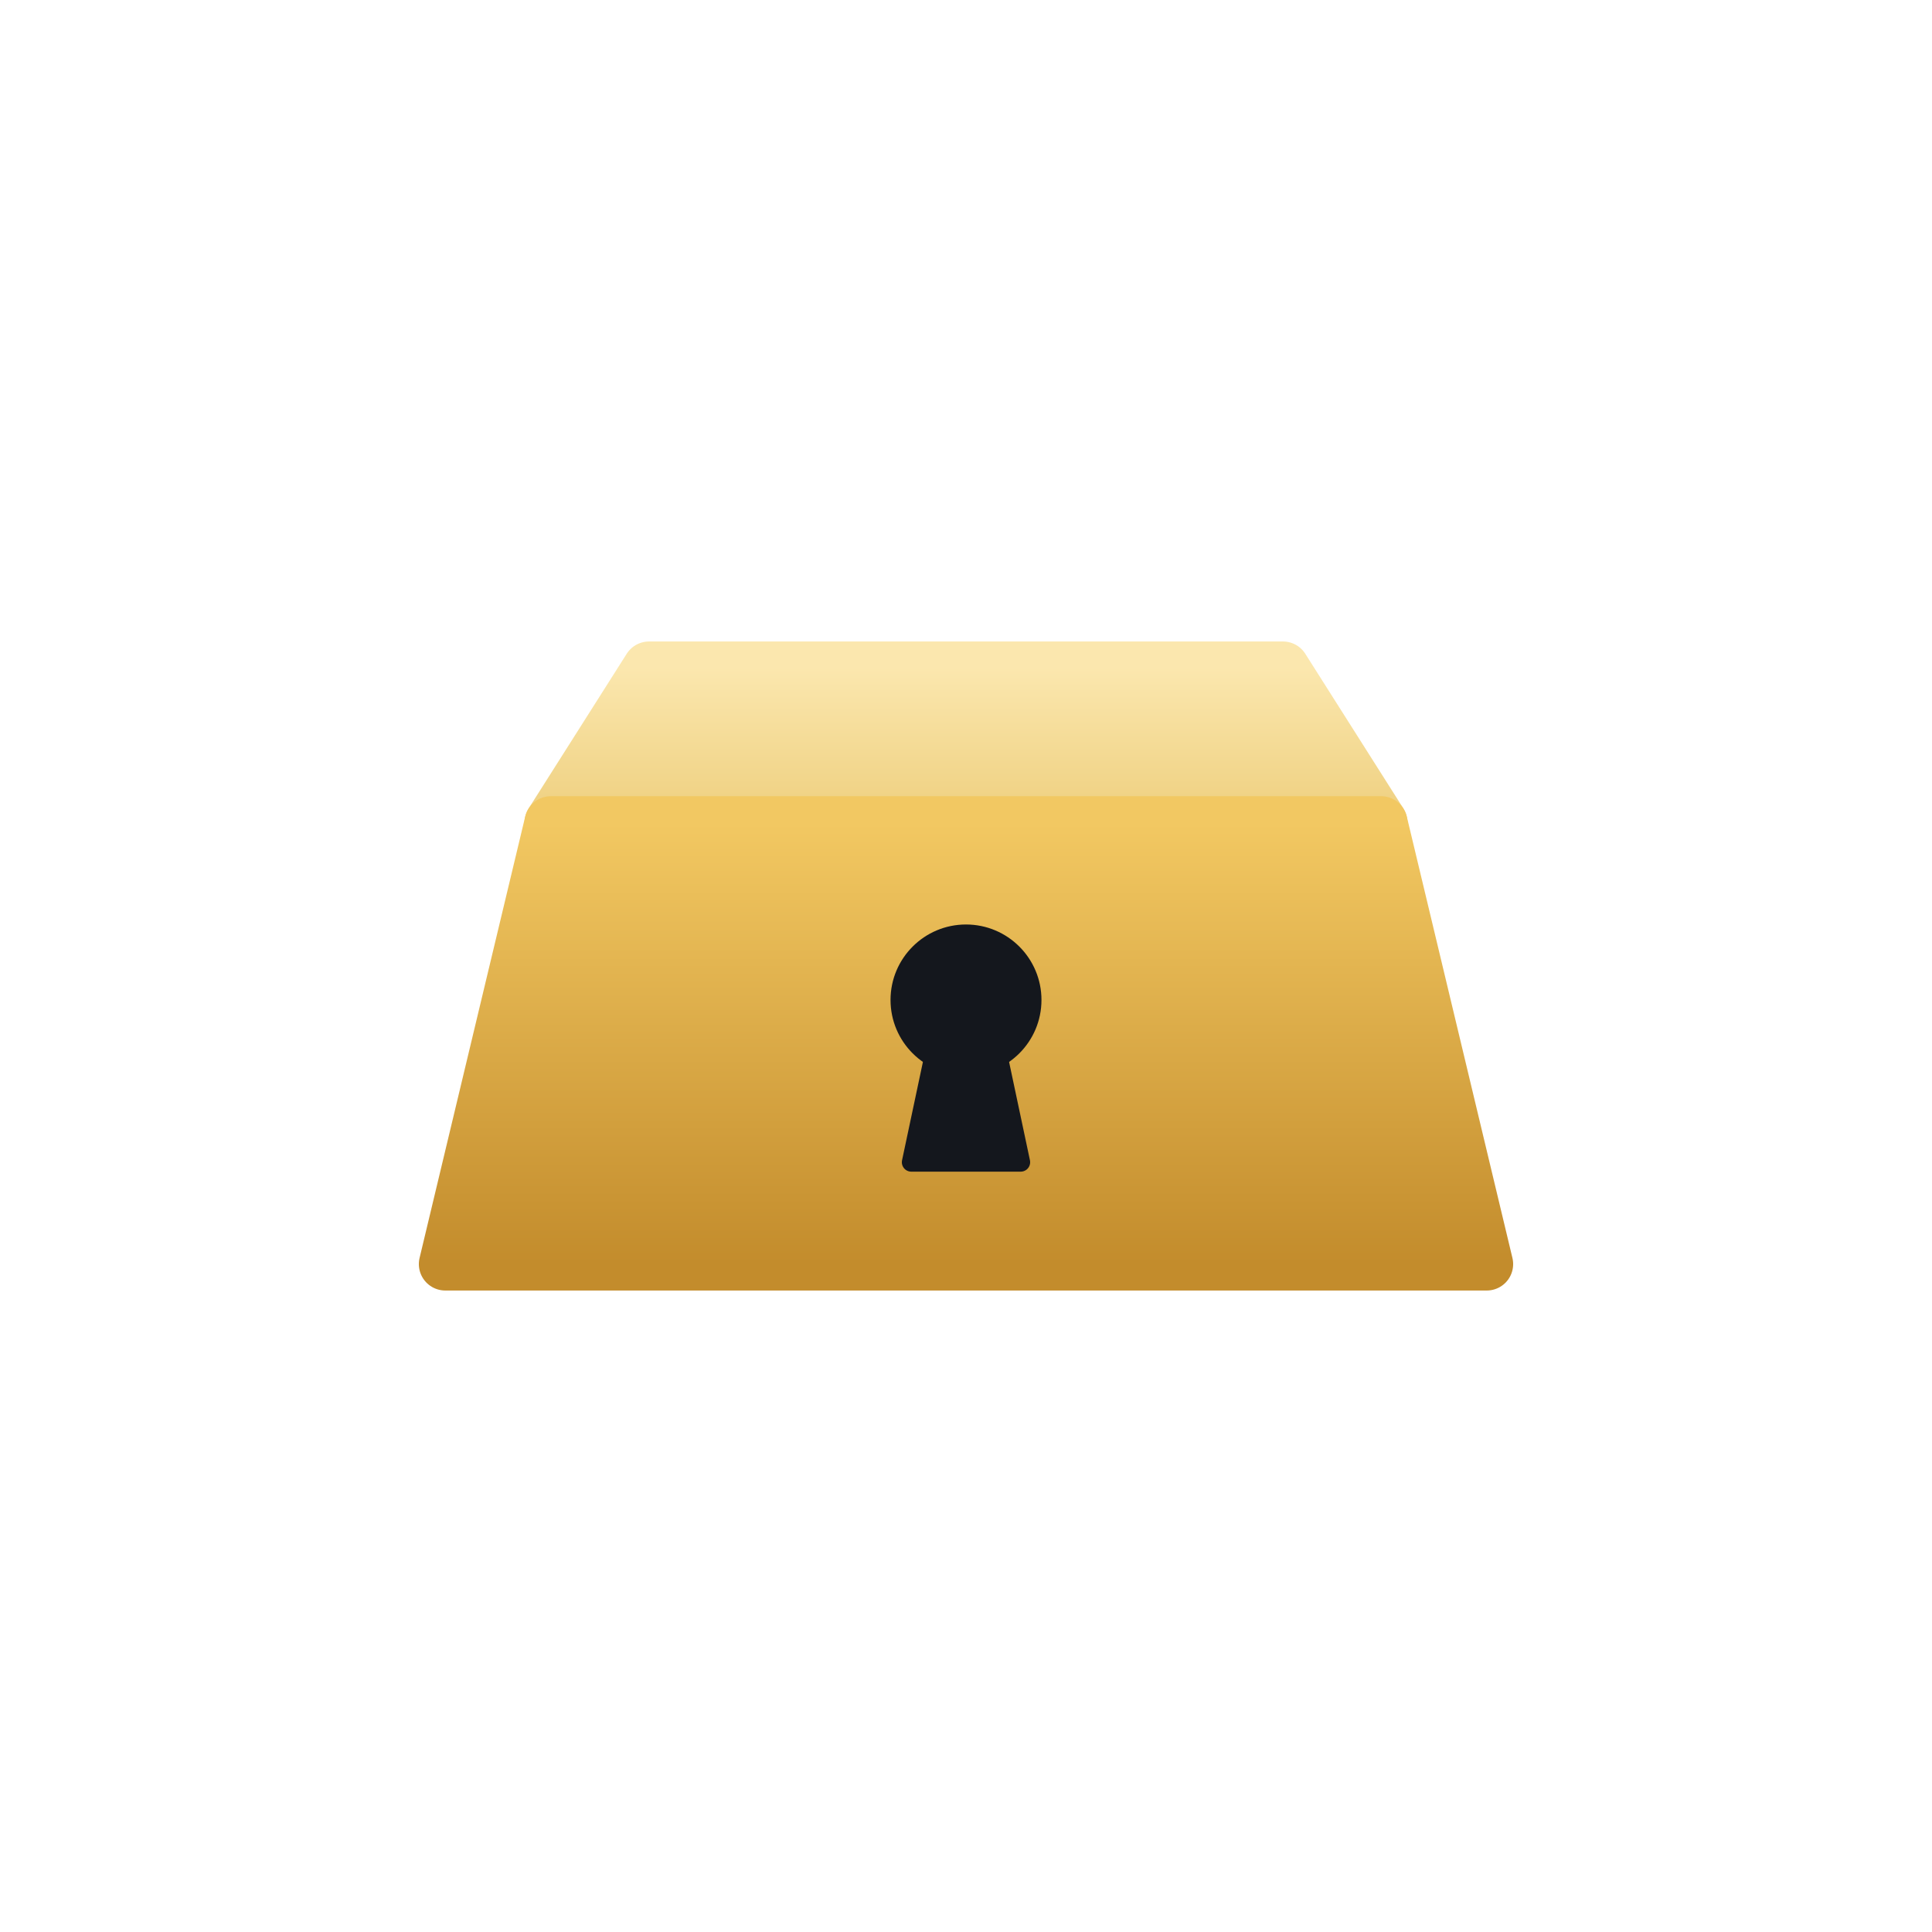
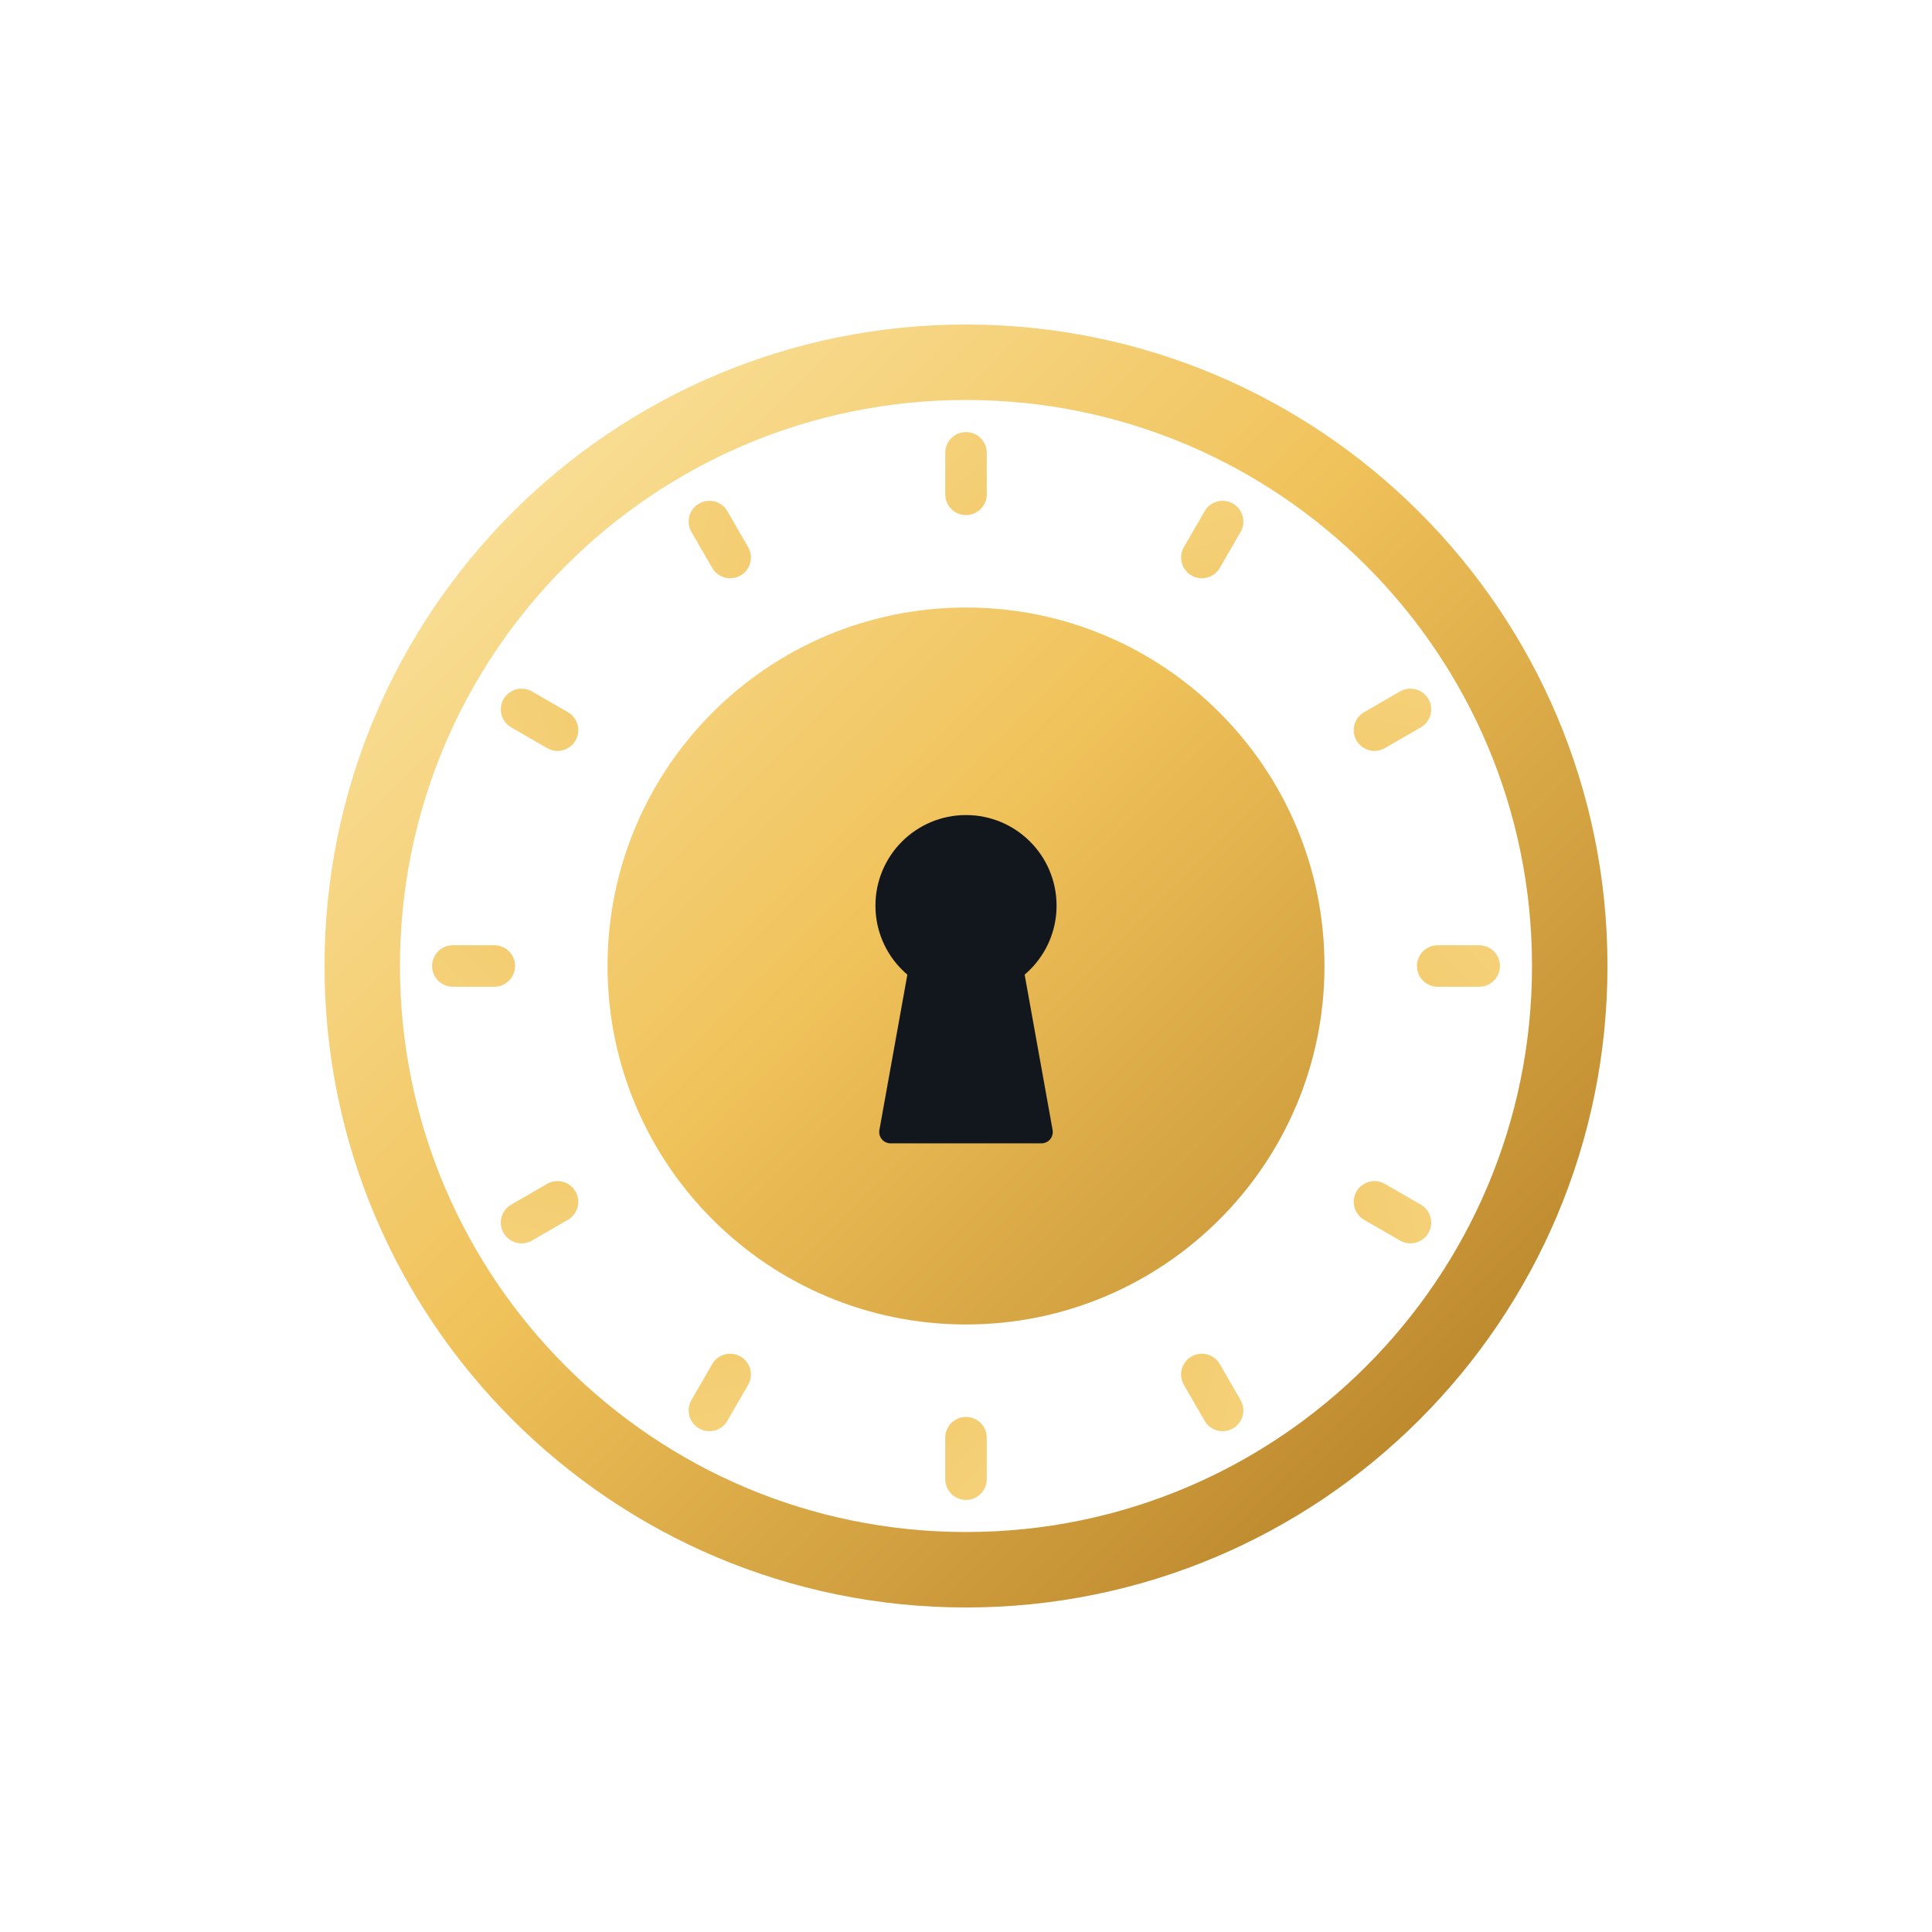
<svg xmlns="http://www.w3.org/2000/svg" width="1024" height="1024" viewBox="0 0 1024 1024">
  <defs>
    <linearGradient id="bg" x1="0" y1="0" x2="1" y2="1">
-       <stop offset="0" stop-color="#1C2029" />
-       <stop offset="1" stop-color="#0D1014" />
+       <stop offset="0" stop-color="#1E232D" />
+       <stop offset="1" stop-color="#0B0E12" />
    </linearGradient>
-     <linearGradient id="front" x1="0" y1="0" x2="0" y2="1">
-       <stop offset="0" stop-color="#F2C862" />
-       <stop offset="1" stop-color="#C38C2C" />
-     </linearGradient>
-     <linearGradient id="top" x1="0" y1="0" x2="0" y2="1">
-       <stop offset="0" stop-color="#FBE7AE" />
-       <stop offset="1" stop-color="#EECF7E" />
+     <linearGradient id="g" gradientUnits="userSpaceOnUse" x1="192" y1="192" x2="832" y2="832">
+       <stop offset="0" stop-color="#FCE7A8" />
+       <stop offset=".45" stop-color="#F0C25A" />
+       <stop offset="1" stop-color="#B07A22" />
    </linearGradient>
  </defs>
-   <g transform="translate(512 512) scale(1) translate(-512 -518)">
-     <polygon points="292,442 732,442 680,360 344,360" fill="url(#top)" stroke="url(#top)" stroke-width="28" stroke-linejoin="round" />
-     <polygon points="236,676 788,676 732,442 292,442" fill="url(#front)" stroke="url(#front)" stroke-width="28" stroke-linejoin="round" />
-     <circle cx="512" cy="536" r="40" fill="#14171D" />
-     <polygon points="497,556 527,556 541,622 483,622" fill="#14171D" stroke="#14171D" stroke-width="10" stroke-linejoin="round" />
+   <circle cx="512" cy="512" r="320" fill="none" stroke="url(#g)" stroke-width="40" />
+   <g stroke="url(#g)" stroke-width="22" stroke-linecap="round">
+     <line x1="512" y1="240" x2="512" y2="262" transform="rotate(0 512 512)" />
+     <line x1="512" y1="240" x2="512" y2="262" transform="rotate(30 512 512)" />
+     <line x1="512" y1="240" x2="512" y2="262" transform="rotate(60 512 512)" />
+     <line x1="512" y1="240" x2="512" y2="262" transform="rotate(90 512 512)" />
+     <line x1="512" y1="240" x2="512" y2="262" transform="rotate(120 512 512)" />
+     <line x1="512" y1="240" x2="512" y2="262" transform="rotate(150 512 512)" />
+     <line x1="512" y1="240" x2="512" y2="262" transform="rotate(180 512 512)" />
+     <line x1="512" y1="240" x2="512" y2="262" transform="rotate(210 512 512)" />
+     <line x1="512" y1="240" x2="512" y2="262" transform="rotate(240 512 512)" />
+     <line x1="512" y1="240" x2="512" y2="262" transform="rotate(270 512 512)" />
+     <line x1="512" y1="240" x2="512" y2="262" transform="rotate(300 512 512)" />
+     <line x1="512" y1="240" x2="512" y2="262" transform="rotate(330 512 512)" />
  </g>
+   <circle cx="512" cy="512" r="190" fill="url(#g)" />
+   <circle cx="512" cy="480" r="48" fill="#12161D" />
+   <path d="M490 500 L534 500 L552 600 L472 600 Z" fill="#12161D" stroke="#12161D" stroke-width="12" stroke-linejoin="round" />
</svg>
